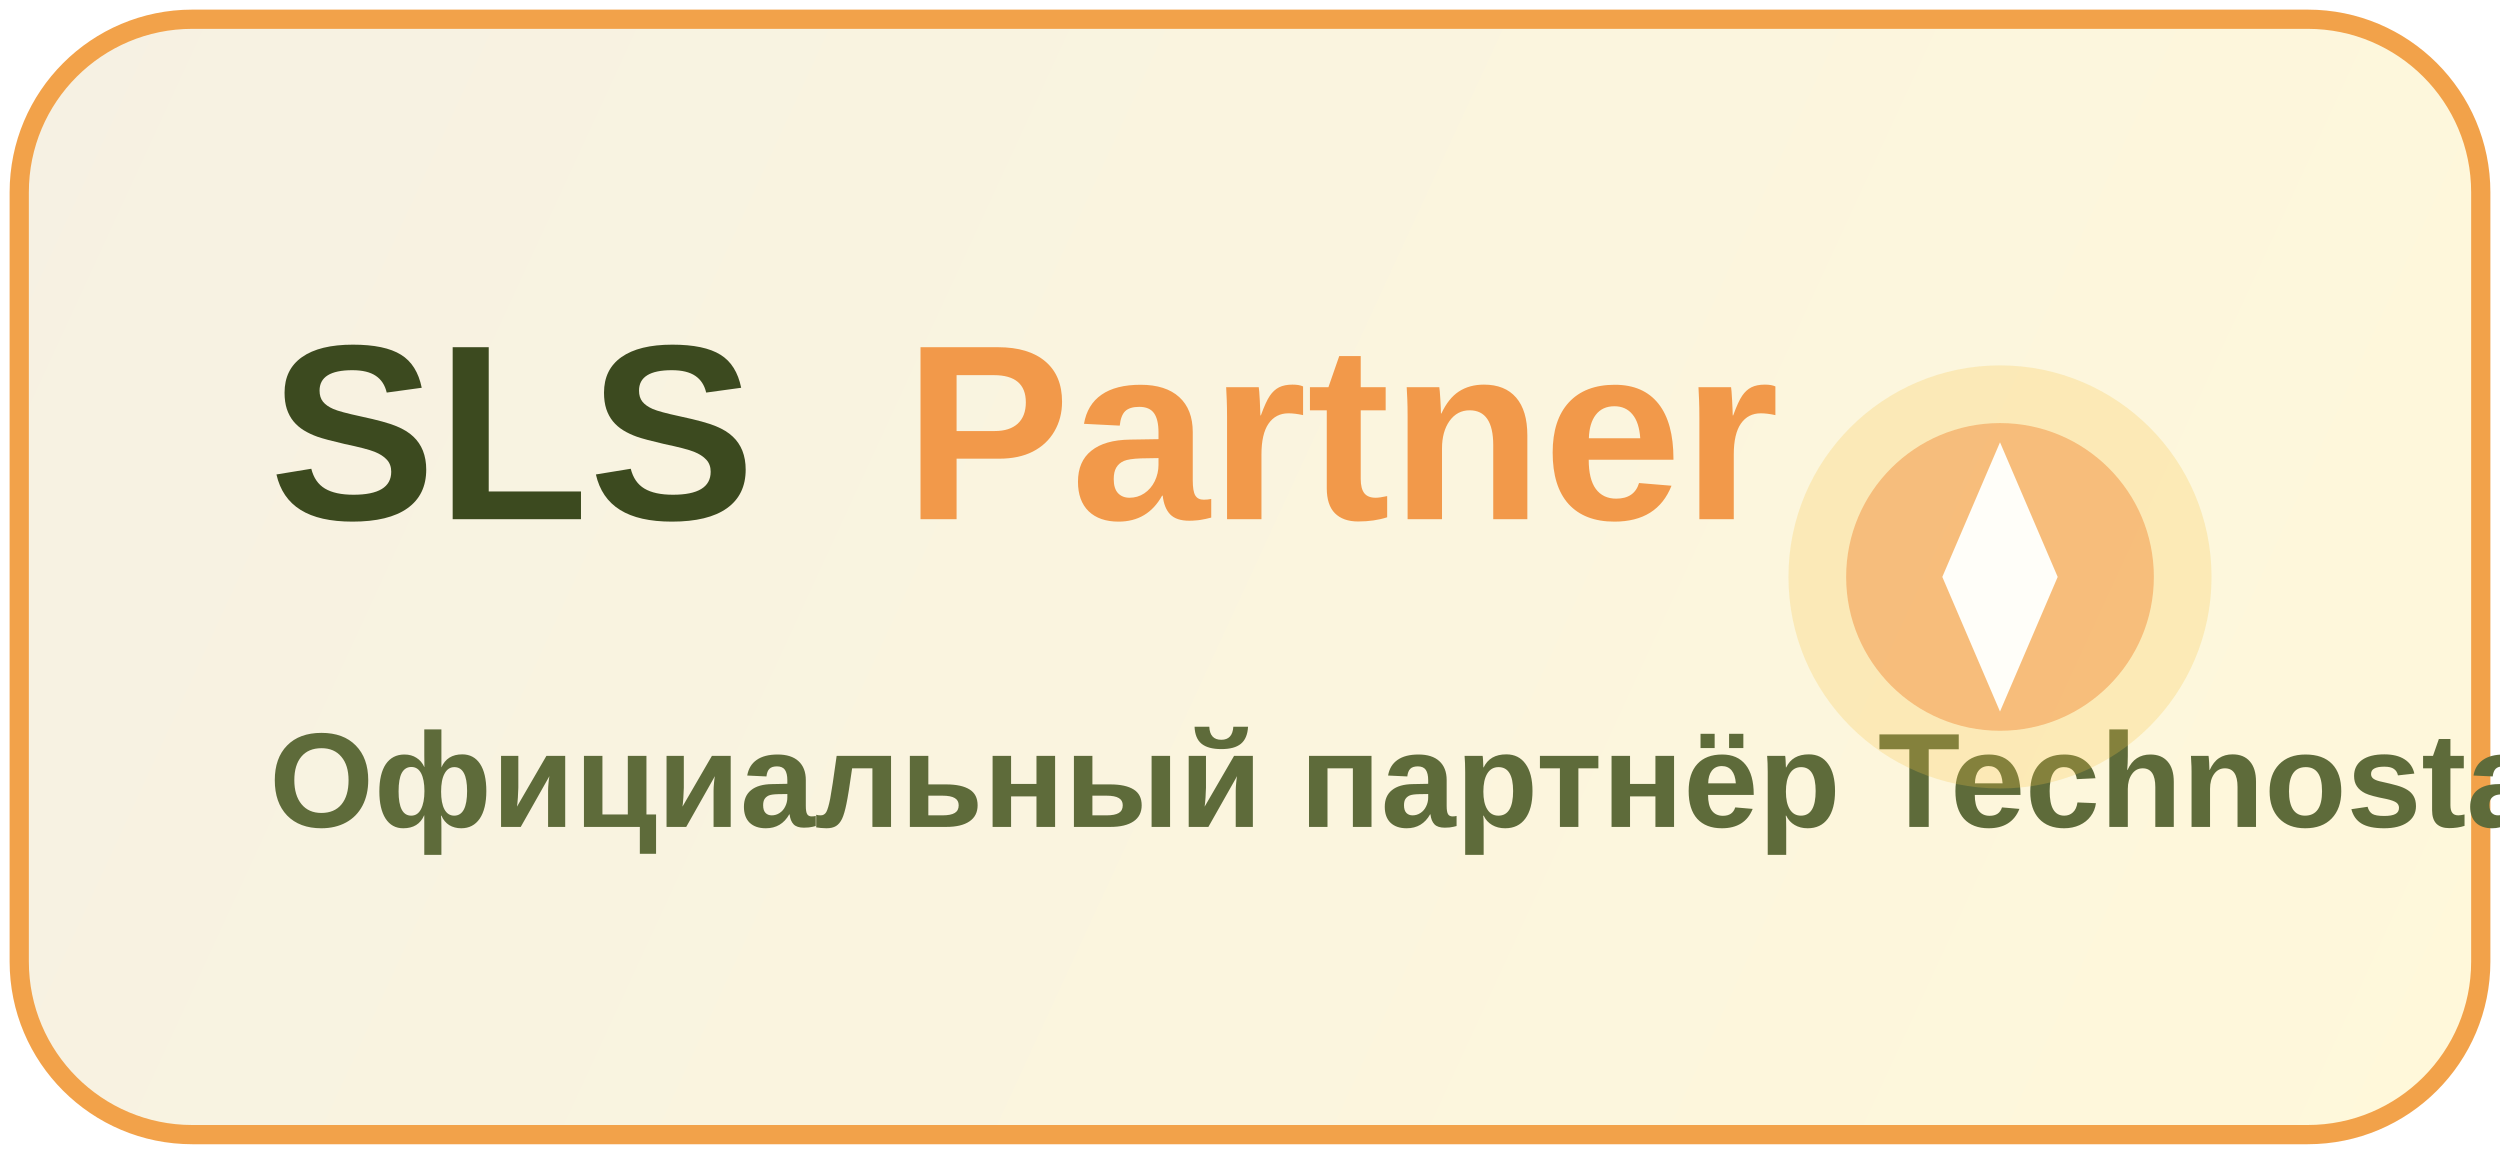
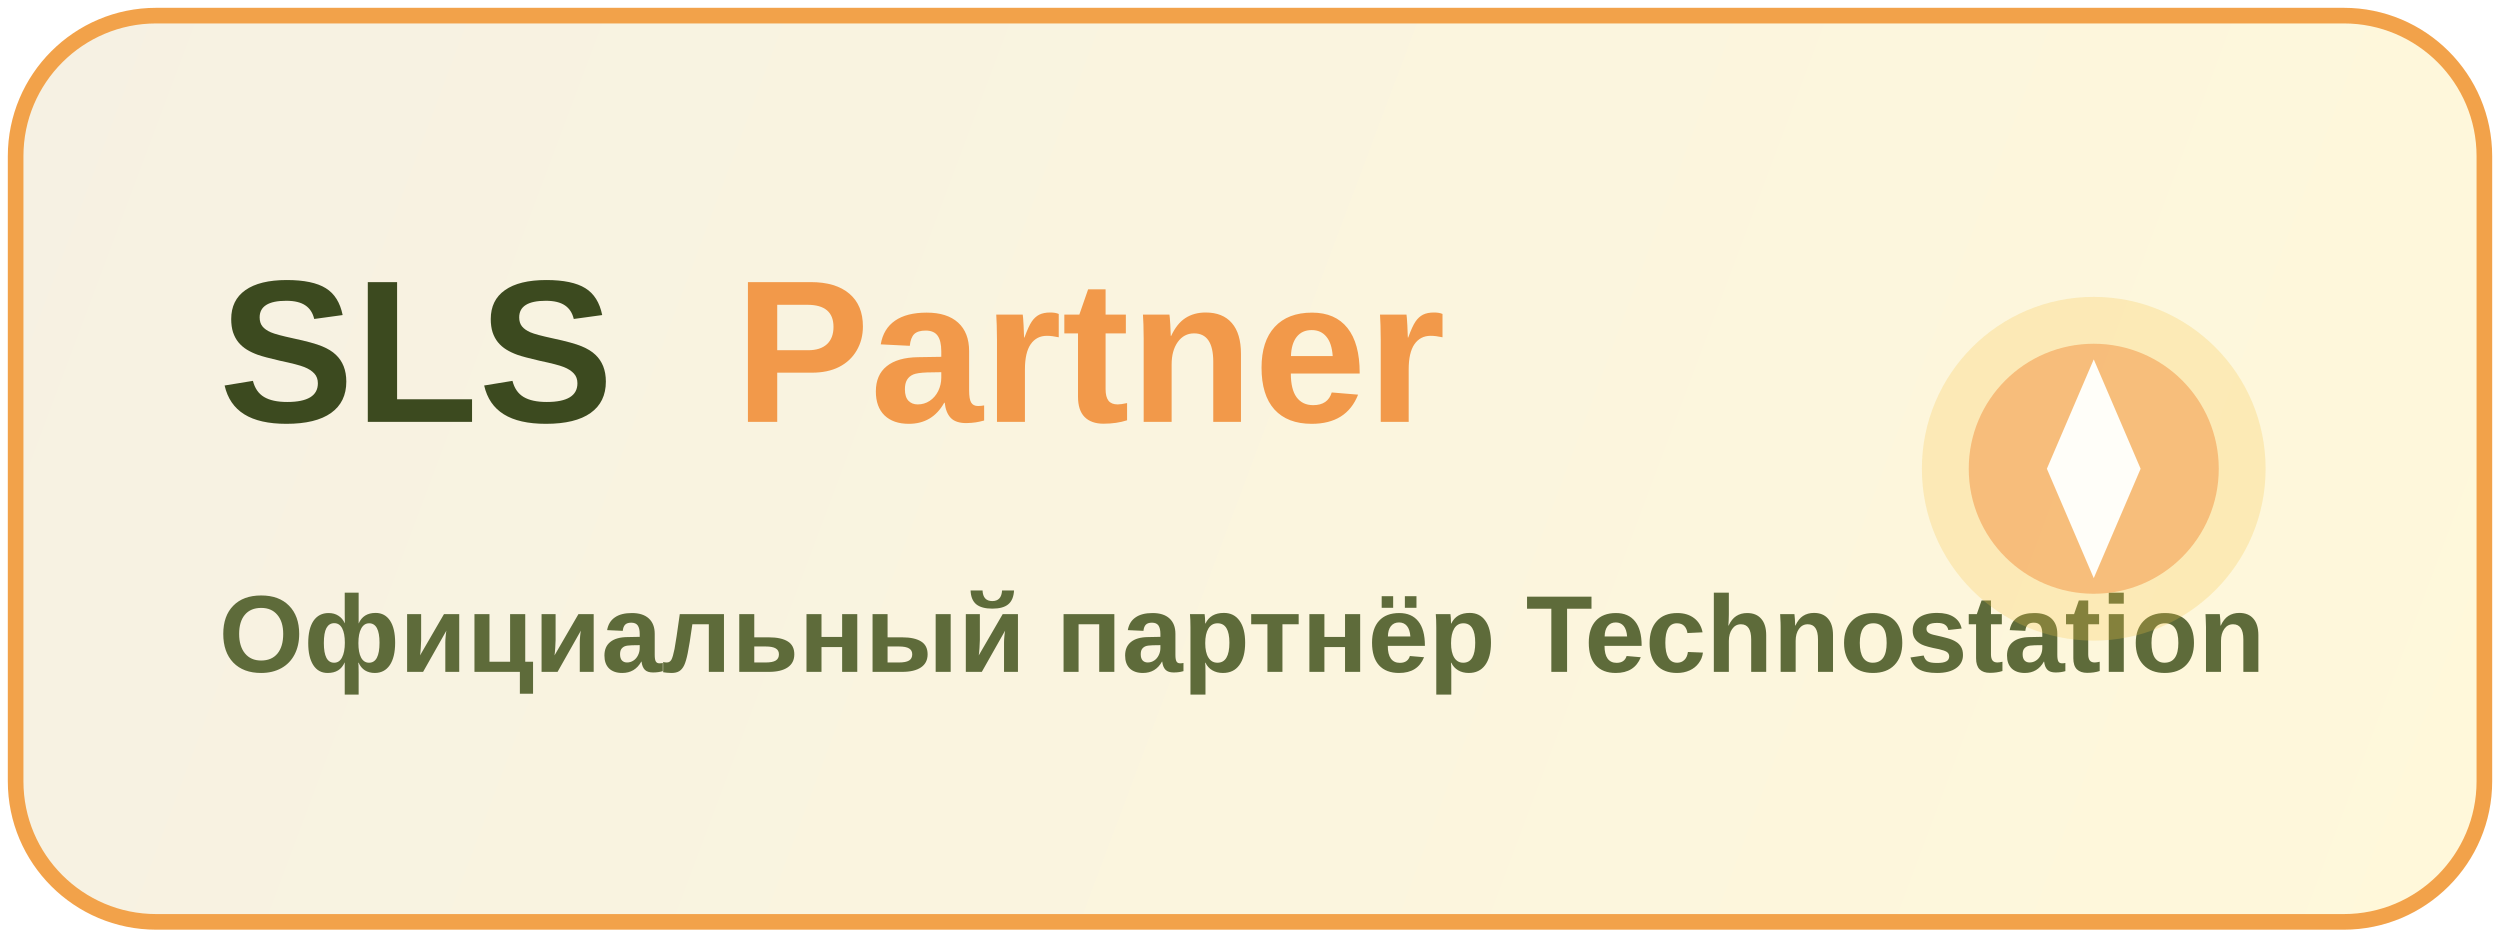
- <svg xmlns="http://www.w3.org/2000/svg" width="260" height="120" viewBox="0 0 260 120" fill="none">
+ <svg xmlns="http://www.w3.org/2000/svg" width="320" height="120" viewBox="0 0 320 120" fill="none">
  <defs>
-     <linearGradient id="partnerBg" x1="0" y1="0" x2="260" y2="120" gradientUnits="userSpaceOnUse">
+     <linearGradient id="partnerBg" x1="0" y1="0" x2="320" y2="120" gradientUnits="userSpaceOnUse">
      <stop stop-color="#F6F1E3" />
      <stop offset="1" stop-color="#FFF8DA" />
    </linearGradient>
  </defs>
-   <rect x="2" y="2" width="256" height="116" rx="18" fill="url(#partnerBg)" stroke="#F2A24A" stroke-width="2" />
+   <rect x="2" y="2" width="316" height="116" rx="18" fill="url(#partnerBg)" stroke="#F2A24A" stroke-width="2" />
  <g font-family="'Manrope', 'Arial', sans-serif" fill="#3C4A1F">
    <text x="28" y="54" font-size="26" font-weight="700">SLS</text>
    <text x="94" y="54" font-size="26" font-weight="700" fill="#F2994A">Partner</text>
    <text x="28" y="86" font-size="14" font-weight="600" fill="#5E6B3A">Официальный партнёр Technostation</text>
  </g>
-   <circle cx="208" cy="60" r="22" fill="#F6C445" opacity="0.25" />
-   <circle cx="208" cy="60" r="16" fill="#F2994A" opacity="0.55" />
-   <path d="M208 46L214 60L208 74L202 60L208 46Z" fill="#fffef9" />
+   <circle cx="268" cy="60" r="22" fill="#F6C445" opacity="0.25" />
+   <circle cx="268" cy="60" r="16" fill="#F2994A" opacity="0.55" />
+   <path d="M268 46L274 60L268 74L262 60L268 46Z" fill="#fffef9" />
</svg>
